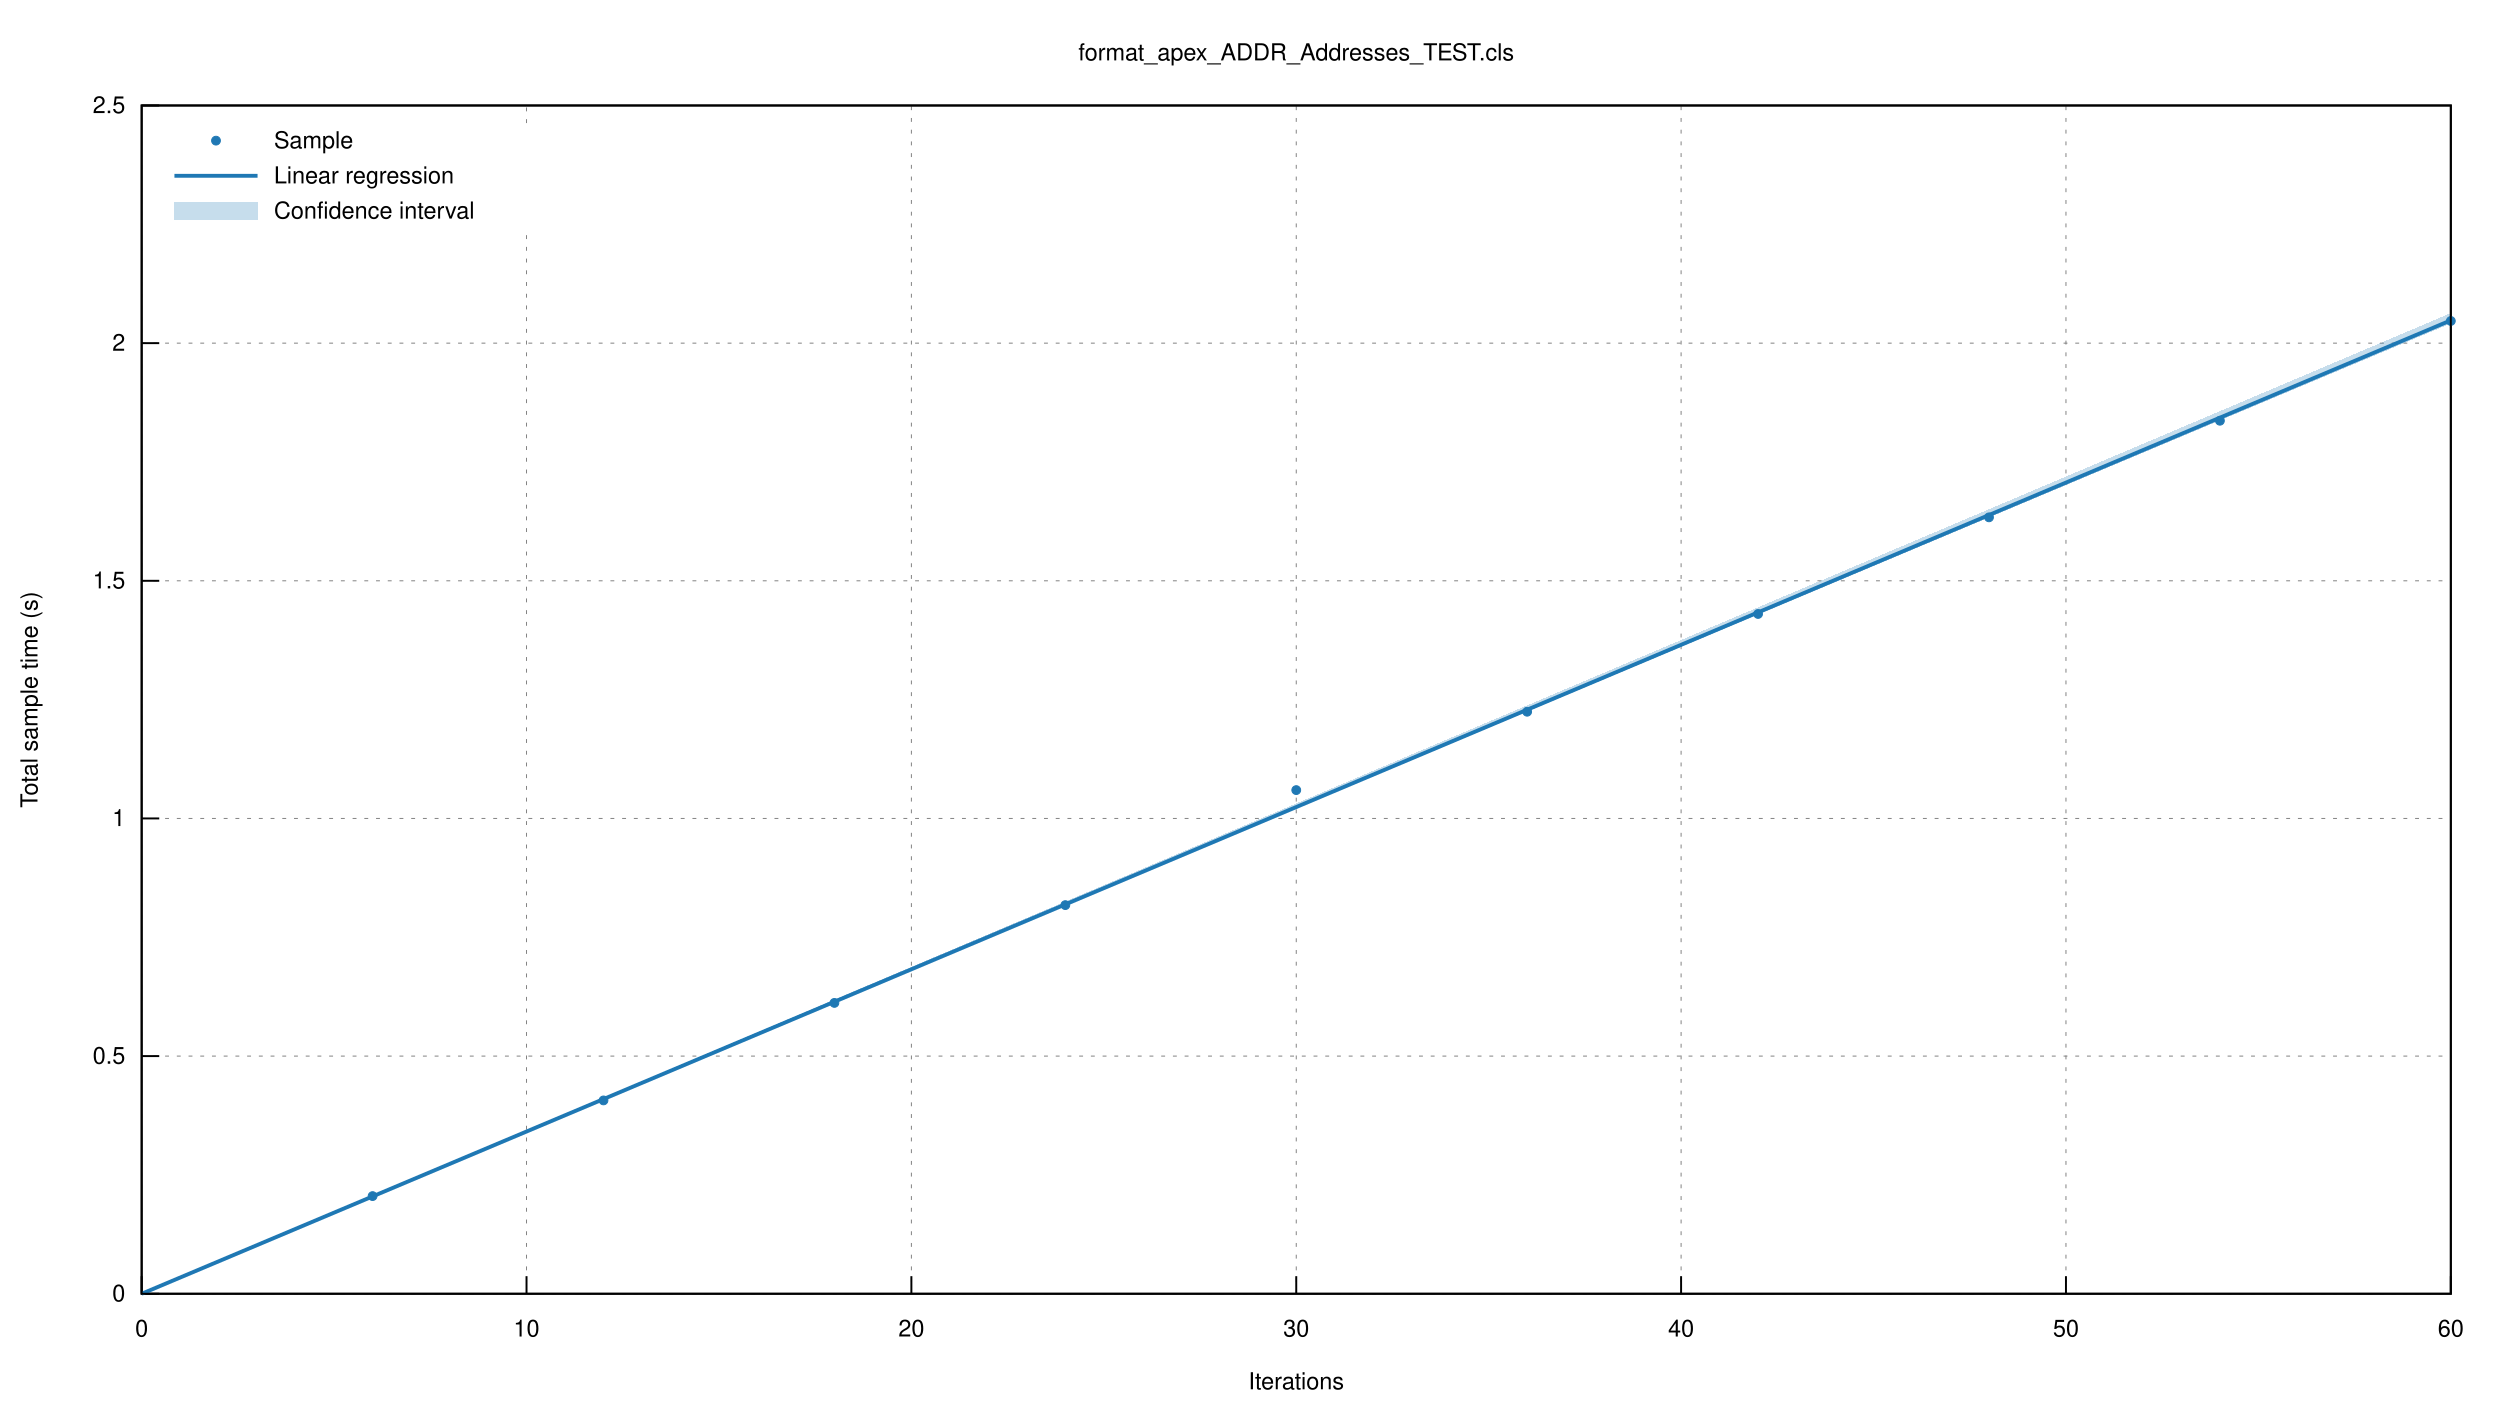
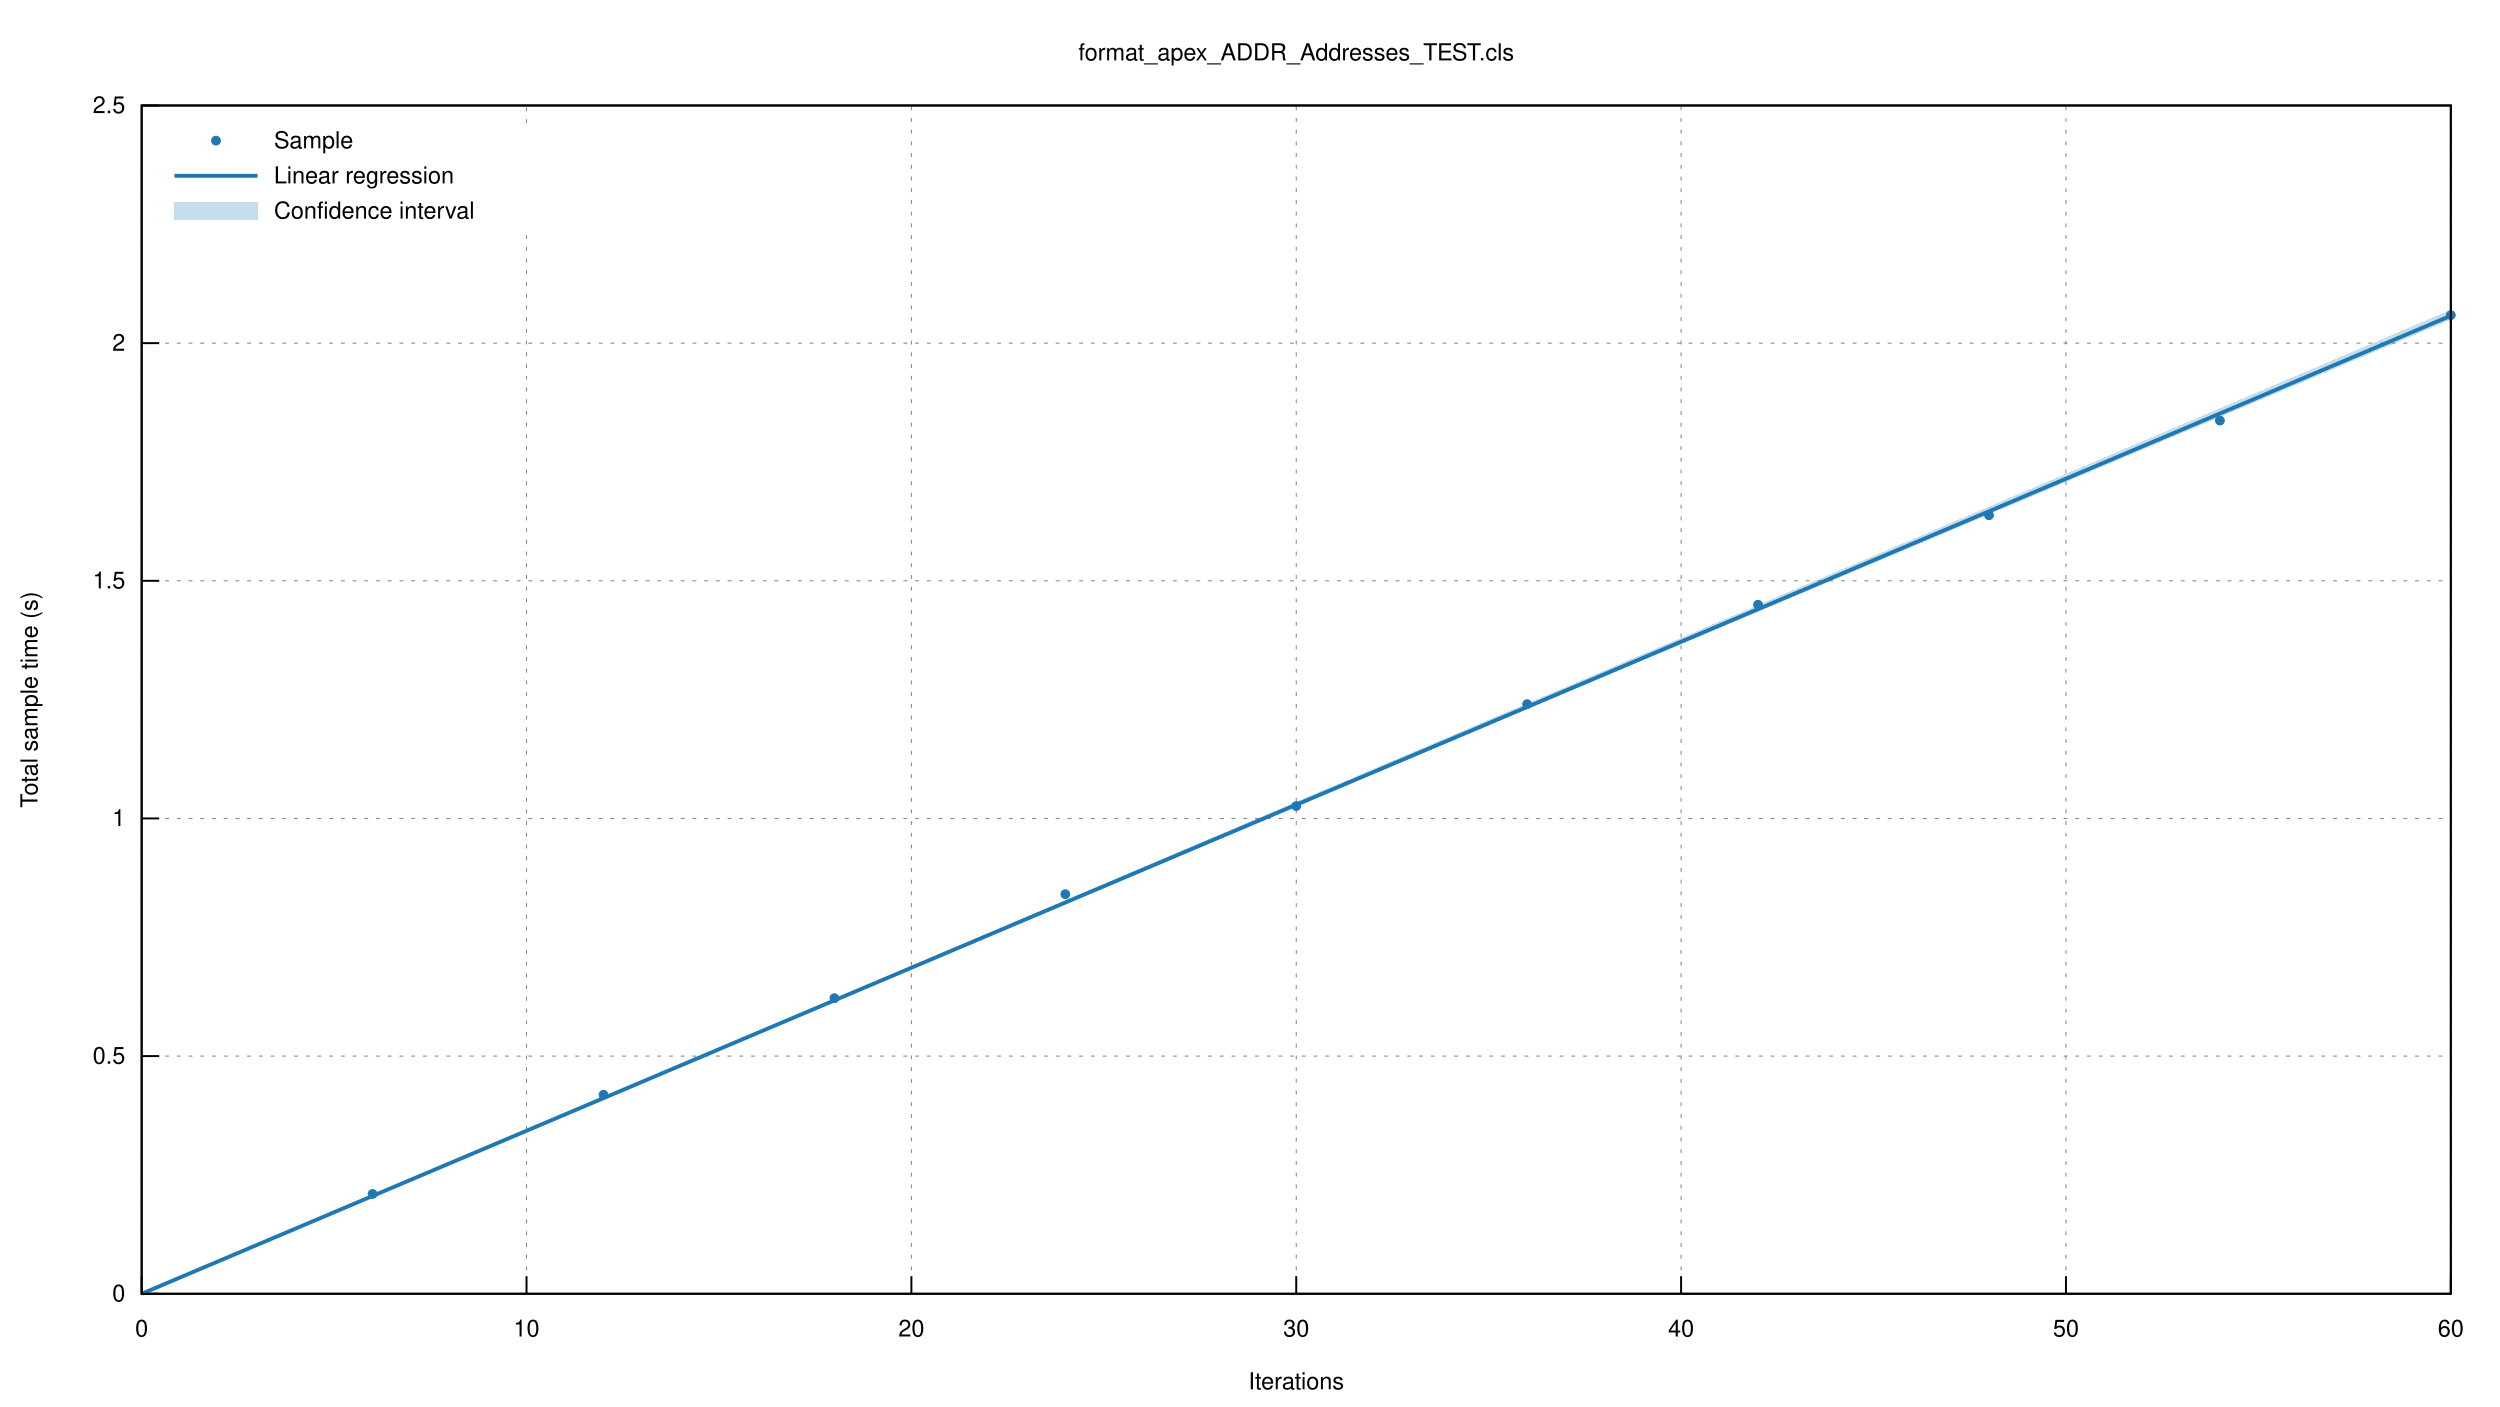
<svg xmlns="http://www.w3.org/2000/svg" xmlns:xlink="http://www.w3.org/1999/xlink" viewBox="0 0 1280 720">
  <g id="gnuplot_canvas">
    <rect x="0" y="0" width="1280" height="720" fill="none" />
    <defs>
      <circle id="gpDot" r="0.5" stroke-width="0.5" stroke="currentColor" />
      <path id="gpPt0" stroke-width="0.222" stroke="currentColor" d="M-1,0 h2 M0,-1 v2" />
      <path id="gpPt1" stroke-width="0.222" stroke="currentColor" d="M-1,-1 L1,1 M1,-1 L-1,1" />
      <path id="gpPt2" stroke-width="0.222" stroke="currentColor" d="M-1,0 L1,0 M0,-1 L0,1 M-1,-1 L1,1 M-1,1 L1,-1" />
      <rect id="gpPt3" stroke-width="0.222" stroke="currentColor" x="-1" y="-1" width="2" height="2" />
      <rect id="gpPt4" stroke-width="0.222" stroke="currentColor" fill="currentColor" x="-1" y="-1" width="2" height="2" />
      <circle id="gpPt5" stroke-width="0.222" stroke="currentColor" cx="0" cy="0" r="1" />
      <use xlink:href="#gpPt5" id="gpPt6" fill="currentColor" stroke="none" />
      <path id="gpPt7" stroke-width="0.222" stroke="currentColor" d="M0,-1.33 L-1.33,0.67 L1.33,0.67 z" />
      <use xlink:href="#gpPt7" id="gpPt8" fill="currentColor" stroke="none" />
      <use xlink:href="#gpPt7" id="gpPt9" stroke="currentColor" transform="rotate(180)" />
      <use xlink:href="#gpPt9" id="gpPt10" fill="currentColor" stroke="none" />
      <use xlink:href="#gpPt3" id="gpPt11" stroke="currentColor" transform="rotate(45)" />
      <use xlink:href="#gpPt11" id="gpPt12" fill="currentColor" stroke="none" />
      <path id="gpPt13" stroke-width="0.222" stroke="currentColor" d="M0,1.330 L1.265,0.411 L0.782,-1.067 L-0.782,-1.076 L-1.265,0.411 z" />
      <use xlink:href="#gpPt13" id="gpPt14" fill="currentColor" stroke="none" />
      <filter id="textbox" filterUnits="objectBoundingBox" x="0" y="0" height="1" width="1">
        <feFlood flood-color="white" flood-opacity="1" result="bgnd" />
        <feComposite in="SourceGraphic" in2="bgnd" operator="atop" />
      </filter>
      <filter id="greybox" filterUnits="objectBoundingBox" x="0" y="0" height="1" width="1">
        <feFlood flood-color="lightgrey" flood-opacity="1" result="grey" />
        <feComposite in="SourceGraphic" in2="grey" operator="atop" />
      </filter>
    </defs>
    <g fill="none" color="white" stroke="currentColor" stroke-width="1.00" stroke-linecap="butt" stroke-linejoin="miter">
</g>
    <g fill="none" color="black" stroke="currentColor" stroke-width="1.00" stroke-linecap="butt" stroke-linejoin="miter">
</g>
    <g fill="none" color="black" stroke="black" stroke-width="0.50" stroke-linecap="butt" stroke-linejoin="miter">
</g>
    <g fill="none" color="gray" stroke="currentColor" stroke-width="0.50" stroke-linecap="butt" stroke-linejoin="miter">
      <path stroke="gray" stroke-dasharray="2,4" class="gridline" d="M72.53,662.40 L1254.82,662.40  " />
    </g>
    <g fill="none" color="gray" stroke="gray" stroke-width="1.00" stroke-linecap="butt" stroke-linejoin="miter">
</g>
    <g fill="none" color="black" stroke="currentColor" stroke-width="1.00" stroke-linecap="butt" stroke-linejoin="miter">
      <path stroke="black" d="M72.53,662.40 L81.53,662.40  " />
      <g transform="translate(64.14,666.30)" stroke="none" fill="black" font-family="Helvetica" font-size="12.00" text-anchor="end">
        <text>
          <tspan font-family="Helvetica"> 0</tspan>
        </text>
      </g>
    </g>
    <g fill="none" color="black" stroke="currentColor" stroke-width="1.00" stroke-linecap="butt" stroke-linejoin="miter">
</g>
    <g fill="none" color="black" stroke="black" stroke-width="0.50" stroke-linecap="butt" stroke-linejoin="miter">
</g>
    <g fill="none" color="gray" stroke="currentColor" stroke-width="0.50" stroke-linecap="butt" stroke-linejoin="miter">
      <path stroke="gray" stroke-dasharray="2,4" class="gridline" d="M72.53,540.72 L1254.82,540.72  " />
    </g>
    <g fill="none" color="gray" stroke="gray" stroke-width="1.00" stroke-linecap="butt" stroke-linejoin="miter">
</g>
    <g fill="none" color="black" stroke="currentColor" stroke-width="1.00" stroke-linecap="butt" stroke-linejoin="miter">
      <path stroke="black" d="M72.53,540.72 L81.53,540.72  " />
      <g transform="translate(64.14,544.62)" stroke="none" fill="black" font-family="Helvetica" font-size="12.00" text-anchor="end">
        <text>
          <tspan font-family="Helvetica"> 0.5</tspan>
        </text>
      </g>
    </g>
    <g fill="none" color="black" stroke="currentColor" stroke-width="1.00" stroke-linecap="butt" stroke-linejoin="miter">
</g>
    <g fill="none" color="black" stroke="black" stroke-width="0.50" stroke-linecap="butt" stroke-linejoin="miter">
</g>
    <g fill="none" color="gray" stroke="currentColor" stroke-width="0.50" stroke-linecap="butt" stroke-linejoin="miter">
      <path stroke="gray" stroke-dasharray="2,4" class="gridline" d="M72.53,419.04 L1254.82,419.04  " />
    </g>
    <g fill="none" color="gray" stroke="gray" stroke-width="1.00" stroke-linecap="butt" stroke-linejoin="miter">
</g>
    <g fill="none" color="black" stroke="currentColor" stroke-width="1.00" stroke-linecap="butt" stroke-linejoin="miter">
      <path stroke="black" d="M72.53,419.04 L81.53,419.04  " />
      <g transform="translate(64.14,422.94)" stroke="none" fill="black" font-family="Helvetica" font-size="12.00" text-anchor="end">
        <text>
          <tspan font-family="Helvetica"> 1</tspan>
        </text>
      </g>
    </g>
    <g fill="none" color="black" stroke="currentColor" stroke-width="1.00" stroke-linecap="butt" stroke-linejoin="miter">
</g>
    <g fill="none" color="black" stroke="black" stroke-width="0.50" stroke-linecap="butt" stroke-linejoin="miter">
</g>
    <g fill="none" color="gray" stroke="currentColor" stroke-width="0.50" stroke-linecap="butt" stroke-linejoin="miter">
      <path stroke="gray" stroke-dasharray="2,4" class="gridline" d="M72.53,297.37 L1254.82,297.37  " />
    </g>
    <g fill="none" color="gray" stroke="gray" stroke-width="1.00" stroke-linecap="butt" stroke-linejoin="miter">
</g>
    <g fill="none" color="black" stroke="currentColor" stroke-width="1.00" stroke-linecap="butt" stroke-linejoin="miter">
      <path stroke="black" d="M72.53,297.37 L81.53,297.37  " />
      <g transform="translate(64.14,301.27)" stroke="none" fill="black" font-family="Helvetica" font-size="12.00" text-anchor="end">
        <text>
          <tspan font-family="Helvetica"> 1.5</tspan>
        </text>
      </g>
    </g>
    <g fill="none" color="black" stroke="currentColor" stroke-width="1.00" stroke-linecap="butt" stroke-linejoin="miter">
</g>
    <g fill="none" color="black" stroke="black" stroke-width="0.50" stroke-linecap="butt" stroke-linejoin="miter">
</g>
    <g fill="none" color="gray" stroke="currentColor" stroke-width="0.50" stroke-linecap="butt" stroke-linejoin="miter">
      <path stroke="gray" stroke-dasharray="2,4" class="gridline" d="M72.53,175.69 L1254.82,175.69  " />
    </g>
    <g fill="none" color="gray" stroke="gray" stroke-width="1.00" stroke-linecap="butt" stroke-linejoin="miter">
</g>
    <g fill="none" color="black" stroke="currentColor" stroke-width="1.00" stroke-linecap="butt" stroke-linejoin="miter">
      <path stroke="black" d="M72.53,175.69 L81.53,175.69  " />
      <g transform="translate(64.14,179.59)" stroke="none" fill="black" font-family="Helvetica" font-size="12.00" text-anchor="end">
        <text>
          <tspan font-family="Helvetica"> 2</tspan>
        </text>
      </g>
    </g>
    <g fill="none" color="black" stroke="currentColor" stroke-width="1.00" stroke-linecap="butt" stroke-linejoin="miter">
</g>
    <g fill="none" color="black" stroke="black" stroke-width="0.50" stroke-linecap="butt" stroke-linejoin="miter">
</g>
    <g fill="none" color="gray" stroke="currentColor" stroke-width="0.50" stroke-linecap="butt" stroke-linejoin="miter">
      <path stroke="gray" stroke-dasharray="2,4" class="gridline" d="M72.53,54.01 L1254.82,54.01  " />
    </g>
    <g fill="none" color="gray" stroke="gray" stroke-width="1.00" stroke-linecap="butt" stroke-linejoin="miter">
</g>
    <g fill="none" color="black" stroke="currentColor" stroke-width="1.00" stroke-linecap="butt" stroke-linejoin="miter">
      <path stroke="black" d="M72.53,54.01 L81.53,54.01  " />
      <g transform="translate(64.14,57.91)" stroke="none" fill="black" font-family="Helvetica" font-size="12.00" text-anchor="end">
        <text>
          <tspan font-family="Helvetica"> 2.5</tspan>
        </text>
      </g>
    </g>
    <g fill="none" color="black" stroke="currentColor" stroke-width="1.00" stroke-linecap="butt" stroke-linejoin="miter">
</g>
    <g fill="none" color="black" stroke="black" stroke-width="0.50" stroke-linecap="butt" stroke-linejoin="miter">
</g>
    <g fill="none" color="gray" stroke="currentColor" stroke-width="0.50" stroke-linecap="butt" stroke-linejoin="miter">
      <path stroke="gray" stroke-dasharray="2,4" class="gridline" d="M72.53,662.40 L72.53,54.01  " />
    </g>
    <g fill="none" color="gray" stroke="gray" stroke-width="1.00" stroke-linecap="butt" stroke-linejoin="miter">
</g>
    <g fill="none" color="black" stroke="currentColor" stroke-width="1.00" stroke-linecap="butt" stroke-linejoin="miter">
      <path stroke="black" d="M72.53,662.40 L72.53,653.40  " />
      <g transform="translate(72.53,684.30)" stroke="none" fill="black" font-family="Helvetica" font-size="12.00" text-anchor="middle">
        <text>
          <tspan font-family="Helvetica"> 0</tspan>
        </text>
      </g>
    </g>
    <g fill="none" color="black" stroke="currentColor" stroke-width="1.00" stroke-linecap="butt" stroke-linejoin="miter">
</g>
    <g fill="none" color="black" stroke="black" stroke-width="0.50" stroke-linecap="butt" stroke-linejoin="miter">
</g>
    <g fill="none" color="gray" stroke="currentColor" stroke-width="0.50" stroke-linecap="butt" stroke-linejoin="miter">
      <path stroke="gray" stroke-dasharray="2,4" class="gridline" d="M269.58,662.40 L269.58,117.01 M269.58,63.01 L269.58,54.01  " />
    </g>
    <g fill="none" color="gray" stroke="gray" stroke-width="1.00" stroke-linecap="butt" stroke-linejoin="miter">
</g>
    <g fill="none" color="black" stroke="currentColor" stroke-width="1.00" stroke-linecap="butt" stroke-linejoin="miter">
      <path stroke="black" d="M269.58,662.40 L269.58,653.40  " />
      <g transform="translate(269.58,684.30)" stroke="none" fill="black" font-family="Helvetica" font-size="12.00" text-anchor="middle">
        <text>
          <tspan font-family="Helvetica"> 10</tspan>
        </text>
      </g>
    </g>
    <g fill="none" color="black" stroke="currentColor" stroke-width="1.00" stroke-linecap="butt" stroke-linejoin="miter">
</g>
    <g fill="none" color="black" stroke="black" stroke-width="0.50" stroke-linecap="butt" stroke-linejoin="miter">
</g>
    <g fill="none" color="gray" stroke="currentColor" stroke-width="0.50" stroke-linecap="butt" stroke-linejoin="miter">
      <path stroke="gray" stroke-dasharray="2,4" class="gridline" d="M466.63,662.40 L466.63,54.01  " />
    </g>
    <g fill="none" color="gray" stroke="gray" stroke-width="1.00" stroke-linecap="butt" stroke-linejoin="miter">
</g>
    <g fill="none" color="black" stroke="currentColor" stroke-width="1.00" stroke-linecap="butt" stroke-linejoin="miter">
      <path stroke="black" d="M466.63,662.40 L466.63,653.40  " />
      <g transform="translate(466.63,684.30)" stroke="none" fill="black" font-family="Helvetica" font-size="12.00" text-anchor="middle">
        <text>
          <tspan font-family="Helvetica"> 20</tspan>
        </text>
      </g>
    </g>
    <g fill="none" color="black" stroke="currentColor" stroke-width="1.00" stroke-linecap="butt" stroke-linejoin="miter">
</g>
    <g fill="none" color="black" stroke="black" stroke-width="0.50" stroke-linecap="butt" stroke-linejoin="miter">
</g>
    <g fill="none" color="gray" stroke="currentColor" stroke-width="0.50" stroke-linecap="butt" stroke-linejoin="miter">
      <path stroke="gray" stroke-dasharray="2,4" class="gridline" d="M663.68,662.40 L663.68,54.01  " />
    </g>
    <g fill="none" color="gray" stroke="gray" stroke-width="1.00" stroke-linecap="butt" stroke-linejoin="miter">
</g>
    <g fill="none" color="black" stroke="currentColor" stroke-width="1.00" stroke-linecap="butt" stroke-linejoin="miter">
      <path stroke="black" d="M663.68,662.40 L663.68,653.40  " />
      <g transform="translate(663.68,684.30)" stroke="none" fill="black" font-family="Helvetica" font-size="12.00" text-anchor="middle">
        <text>
          <tspan font-family="Helvetica"> 30</tspan>
        </text>
      </g>
    </g>
    <g fill="none" color="black" stroke="currentColor" stroke-width="1.00" stroke-linecap="butt" stroke-linejoin="miter">
</g>
    <g fill="none" color="black" stroke="black" stroke-width="0.50" stroke-linecap="butt" stroke-linejoin="miter">
</g>
    <g fill="none" color="gray" stroke="currentColor" stroke-width="0.50" stroke-linecap="butt" stroke-linejoin="miter">
      <path stroke="gray" stroke-dasharray="2,4" class="gridline" d="M860.72,662.40 L860.72,54.01  " />
    </g>
    <g fill="none" color="gray" stroke="gray" stroke-width="1.00" stroke-linecap="butt" stroke-linejoin="miter">
</g>
    <g fill="none" color="black" stroke="currentColor" stroke-width="1.00" stroke-linecap="butt" stroke-linejoin="miter">
      <path stroke="black" d="M860.72,662.40 L860.72,653.40  " />
      <g transform="translate(860.72,684.30)" stroke="none" fill="black" font-family="Helvetica" font-size="12.00" text-anchor="middle">
        <text>
          <tspan font-family="Helvetica"> 40</tspan>
        </text>
      </g>
    </g>
    <g fill="none" color="black" stroke="currentColor" stroke-width="1.00" stroke-linecap="butt" stroke-linejoin="miter">
</g>
    <g fill="none" color="black" stroke="black" stroke-width="0.50" stroke-linecap="butt" stroke-linejoin="miter">
</g>
    <g fill="none" color="gray" stroke="currentColor" stroke-width="0.50" stroke-linecap="butt" stroke-linejoin="miter">
      <path stroke="gray" stroke-dasharray="2,4" class="gridline" d="M1057.77,662.40 L1057.77,54.01  " />
    </g>
    <g fill="none" color="gray" stroke="gray" stroke-width="1.00" stroke-linecap="butt" stroke-linejoin="miter">
</g>
    <g fill="none" color="black" stroke="currentColor" stroke-width="1.00" stroke-linecap="butt" stroke-linejoin="miter">
      <path stroke="black" d="M1057.77,662.40 L1057.77,653.40  " />
      <g transform="translate(1057.77,684.30)" stroke="none" fill="black" font-family="Helvetica" font-size="12.00" text-anchor="middle">
        <text>
          <tspan font-family="Helvetica"> 50</tspan>
        </text>
      </g>
    </g>
    <g fill="none" color="black" stroke="currentColor" stroke-width="1.00" stroke-linecap="butt" stroke-linejoin="miter">
</g>
    <g fill="none" color="black" stroke="black" stroke-width="0.50" stroke-linecap="butt" stroke-linejoin="miter">
</g>
    <g fill="none" color="gray" stroke="currentColor" stroke-width="0.50" stroke-linecap="butt" stroke-linejoin="miter">
      <path stroke="gray" stroke-dasharray="2,4" class="gridline" d="M1254.82,662.40 L1254.82,54.01  " />
    </g>
    <g fill="none" color="gray" stroke="gray" stroke-width="1.00" stroke-linecap="butt" stroke-linejoin="miter">
</g>
    <g fill="none" color="black" stroke="currentColor" stroke-width="1.00" stroke-linecap="butt" stroke-linejoin="miter">
      <path stroke="black" d="M1254.82,662.40 L1254.82,653.40  " />
      <g transform="translate(1254.82,684.30)" stroke="none" fill="black" font-family="Helvetica" font-size="12.00" text-anchor="middle">
        <text>
          <tspan font-family="Helvetica"> 60</tspan>
        </text>
      </g>
    </g>
    <g fill="none" color="black" stroke="currentColor" stroke-width="1.00" stroke-linecap="butt" stroke-linejoin="miter">
</g>
    <g fill="none" color="black" stroke="currentColor" stroke-width="1.00" stroke-linecap="butt" stroke-linejoin="miter">
      <path stroke="black" d="M72.53,54.01 L72.53,662.40 L1254.82,662.40 L1254.82,54.01 L72.53,54.01 Z  " />
    </g>
    <g fill="none" color="black" stroke="currentColor" stroke-width="1.00" stroke-linecap="butt" stroke-linejoin="miter">
      <g transform="translate(19.18,358.21) rotate(270)" stroke="none" fill="black" font-family="Helvetica" font-size="12.00" text-anchor="middle">
        <text>
          <tspan font-family="Helvetica">Total sample time (s)</tspan>
        </text>
      </g>
    </g>
    <g fill="none" color="black" stroke="currentColor" stroke-width="1.00" stroke-linecap="butt" stroke-linejoin="miter">
      <g transform="translate(663.67,711.30)" stroke="none" fill="black" font-family="Helvetica" font-size="12.00" text-anchor="middle">
        <text>
          <tspan font-family="Helvetica">Iterations</tspan>
        </text>
      </g>
    </g>
    <g fill="none" color="black" stroke="currentColor" stroke-width="1.00" stroke-linecap="butt" stroke-linejoin="miter">
</g>
    <g id="gnuplot_plot_1">
      <g fill="none" color="black" stroke="currentColor" stroke-width="1.00" stroke-linecap="butt" stroke-linejoin="miter">
        <g transform="translate(140.26,75.91)" stroke="none" fill="black" font-family="Helvetica" font-size="12.00" text-anchor="start">
          <text>
            <tspan font-family="Helvetica">Sample</tspan>
          </text>
        </g>
      </g>
      <g fill="none" color="black" stroke="currentColor" stroke-width="1.00" stroke-linecap="butt" stroke-linejoin="miter">
-         <use xlink:href="#gpPt6" transform="translate(190.76,612.40) scale(2.25)" color="rgb( 31, 120, 180)" />
-         <use xlink:href="#gpPt6" transform="translate(308.99,563.41) scale(2.25)" color="rgb( 31, 120, 180)" />
-         <use xlink:href="#gpPt6" transform="translate(427.22,513.49) scale(2.25)" color="rgb( 31, 120, 180)" />
-         <use xlink:href="#gpPt6" transform="translate(545.45,463.42) scale(2.25)" color="rgb( 31, 120, 180)" />
-         <use xlink:href="#gpPt6" transform="translate(663.68,404.53) scale(2.25)" color="rgb( 31, 120, 180)" />
-         <use xlink:href="#gpPt6" transform="translate(781.90,364.41) scale(2.25)" color="rgb( 31, 120, 180)" />
-         <use xlink:href="#gpPt6" transform="translate(900.13,314.35) scale(2.25)" color="rgb( 31, 120, 180)" />
-         <use xlink:href="#gpPt6" transform="translate(1018.36,264.88) scale(2.25)" color="rgb( 31, 120, 180)" />
-         <use xlink:href="#gpPt6" transform="translate(1136.59,215.42) scale(2.25)" color="rgb( 31, 120, 180)" />
-         <use xlink:href="#gpPt6" transform="translate(1254.82,164.34) scale(2.25)" color="rgb( 31, 120, 180)" />
+         <use xlink:href="#gpPt6" transform="translate(190.76,611.31) scale(2.25)" color="rgb( 31, 120, 180)" />
+         <use xlink:href="#gpPt6" transform="translate(308.99,560.51) scale(2.25)" color="rgb( 31, 120, 180)" />
+         <use xlink:href="#gpPt6" transform="translate(427.22,511.07) scale(2.25)" color="rgb( 31, 120, 180)" />
+         <use xlink:href="#gpPt6" transform="translate(545.45,457.83) scale(2.25)" color="rgb( 31, 120, 180)" />
+         <use xlink:href="#gpPt6" transform="translate(663.68,412.70) scale(2.25)" color="rgb( 31, 120, 180)" />
+         <use xlink:href="#gpPt6" transform="translate(781.90,360.54) scale(2.25)" color="rgb( 31, 120, 180)" />
+         <use xlink:href="#gpPt6" transform="translate(900.13,309.62) scale(2.25)" color="rgb( 31, 120, 180)" />
+         <use xlink:href="#gpPt6" transform="translate(1018.36,263.81) scale(2.25)" color="rgb( 31, 120, 180)" />
+         <use xlink:href="#gpPt6" transform="translate(1136.59,215.34) scale(2.25)" color="rgb( 31, 120, 180)" />
+         <use xlink:href="#gpPt6" transform="translate(1254.82,161.34) scale(2.25)" color="rgb( 31, 120, 180)" />
        <use xlink:href="#gpPt6" transform="translate(110.59,72.01) scale(2.25)" color="rgb( 31, 120, 180)" />
      </g>
    </g>
    <g id="gnuplot_plot_2">
      <g fill="none" color="white" stroke="rgb( 31, 120, 180)" stroke-width="2.00" stroke-linecap="butt" stroke-linejoin="miter">
</g>
      <g fill="none" color="black" stroke="currentColor" stroke-width="2.00" stroke-linecap="butt" stroke-linejoin="miter">
        <g transform="translate(140.26,93.91)" stroke="none" fill="black" font-family="Helvetica" font-size="12.00" text-anchor="start">
          <text>
            <tspan font-family="Helvetica">Linear regression</tspan>
          </text>
        </g>
      </g>
      <g fill="none" color="black" stroke="currentColor" stroke-width="2.00" stroke-linecap="butt" stroke-linejoin="miter">
-         <path stroke="rgb( 31, 120, 180)" d="M89.31,90.01 L131.87,90.01 M72.53,662.40 L1254.82,164.01  " />
+         <path stroke="rgb( 31, 120, 180)" d="M89.31,90.01 L131.87,90.01 M72.53,662.40 L1254.82,161.64  " />
      </g>
    </g>
    <g id="gnuplot_plot_3">
      <g fill="none" color="white" stroke="rgb( 31, 120, 180)" stroke-width="1.00" stroke-linecap="butt" stroke-linejoin="miter">
</g>
      <g fill="none" color="black" stroke="currentColor" stroke-width="1.00" stroke-linecap="butt" stroke-linejoin="miter">
        <g transform="translate(140.26,111.91)" stroke="none" fill="black" font-family="Helvetica" font-size="12.00" text-anchor="start">
          <text>
            <tspan font-family="Helvetica">Confidence interval</tspan>
          </text>
        </g>
      </g>
      <g fill="none" color="black" stroke="currentColor" stroke-width="1.00" stroke-linecap="butt" stroke-linejoin="miter">
        <g stroke="none" shape-rendering="crispEdges">
          <polygon fill="rgb( 31, 120, 180)" fill-opacity="0.25" points="89.31,112.51 131.87,112.51 131.87,103.51 89.31,103.51 " />
          <polygon fill="rgb( 31, 120, 180)" fill-opacity="0.25" points="72.53,662.40 72.53,662.40 72.53,662.40 " />
-           <polygon fill="rgb( 31, 120, 180)" fill-opacity="0.25" points="72.53,662.40 1254.82,165.63 1254.82,160.30 " />
+           <polygon fill="rgb( 31, 120, 180)" fill-opacity="0.25" points="72.53,662.40 1254.82,163.67 1254.82,158.65 " />
        </g>
      </g>
    </g>
    <g fill="none" color="white" stroke="rgb( 31, 120, 180)" stroke-width="2.00" stroke-linecap="butt" stroke-linejoin="miter">
</g>
    <g fill="none" color="black" stroke="currentColor" stroke-width="2.00" stroke-linecap="butt" stroke-linejoin="miter">
</g>
    <g fill="none" color="black" stroke="black" stroke-width="1.00" stroke-linecap="butt" stroke-linejoin="miter">
</g>
    <g fill="none" color="black" stroke="currentColor" stroke-width="1.00" stroke-linecap="butt" stroke-linejoin="miter">
      <path stroke="black" d="M72.53,54.01 L72.53,662.40 L1254.82,662.40 L1254.82,54.01 L72.53,54.01 Z  " />
    </g>
    <g fill="none" color="black" stroke="currentColor" stroke-width="1.00" stroke-linecap="butt" stroke-linejoin="miter">
      <g transform="translate(663.67,30.91)" stroke="none" fill="black" font-family="Helvetica" font-size="12.00" text-anchor="middle">
        <text>
          <tspan font-family="Helvetica">format_apex_ADDR_Addresses_TEST.cls</tspan>
        </text>
      </g>
    </g>
    <g fill="none" color="black" stroke="currentColor" stroke-width="1.00" stroke-linecap="butt" stroke-linejoin="miter">
</g>
  </g>
</svg>
